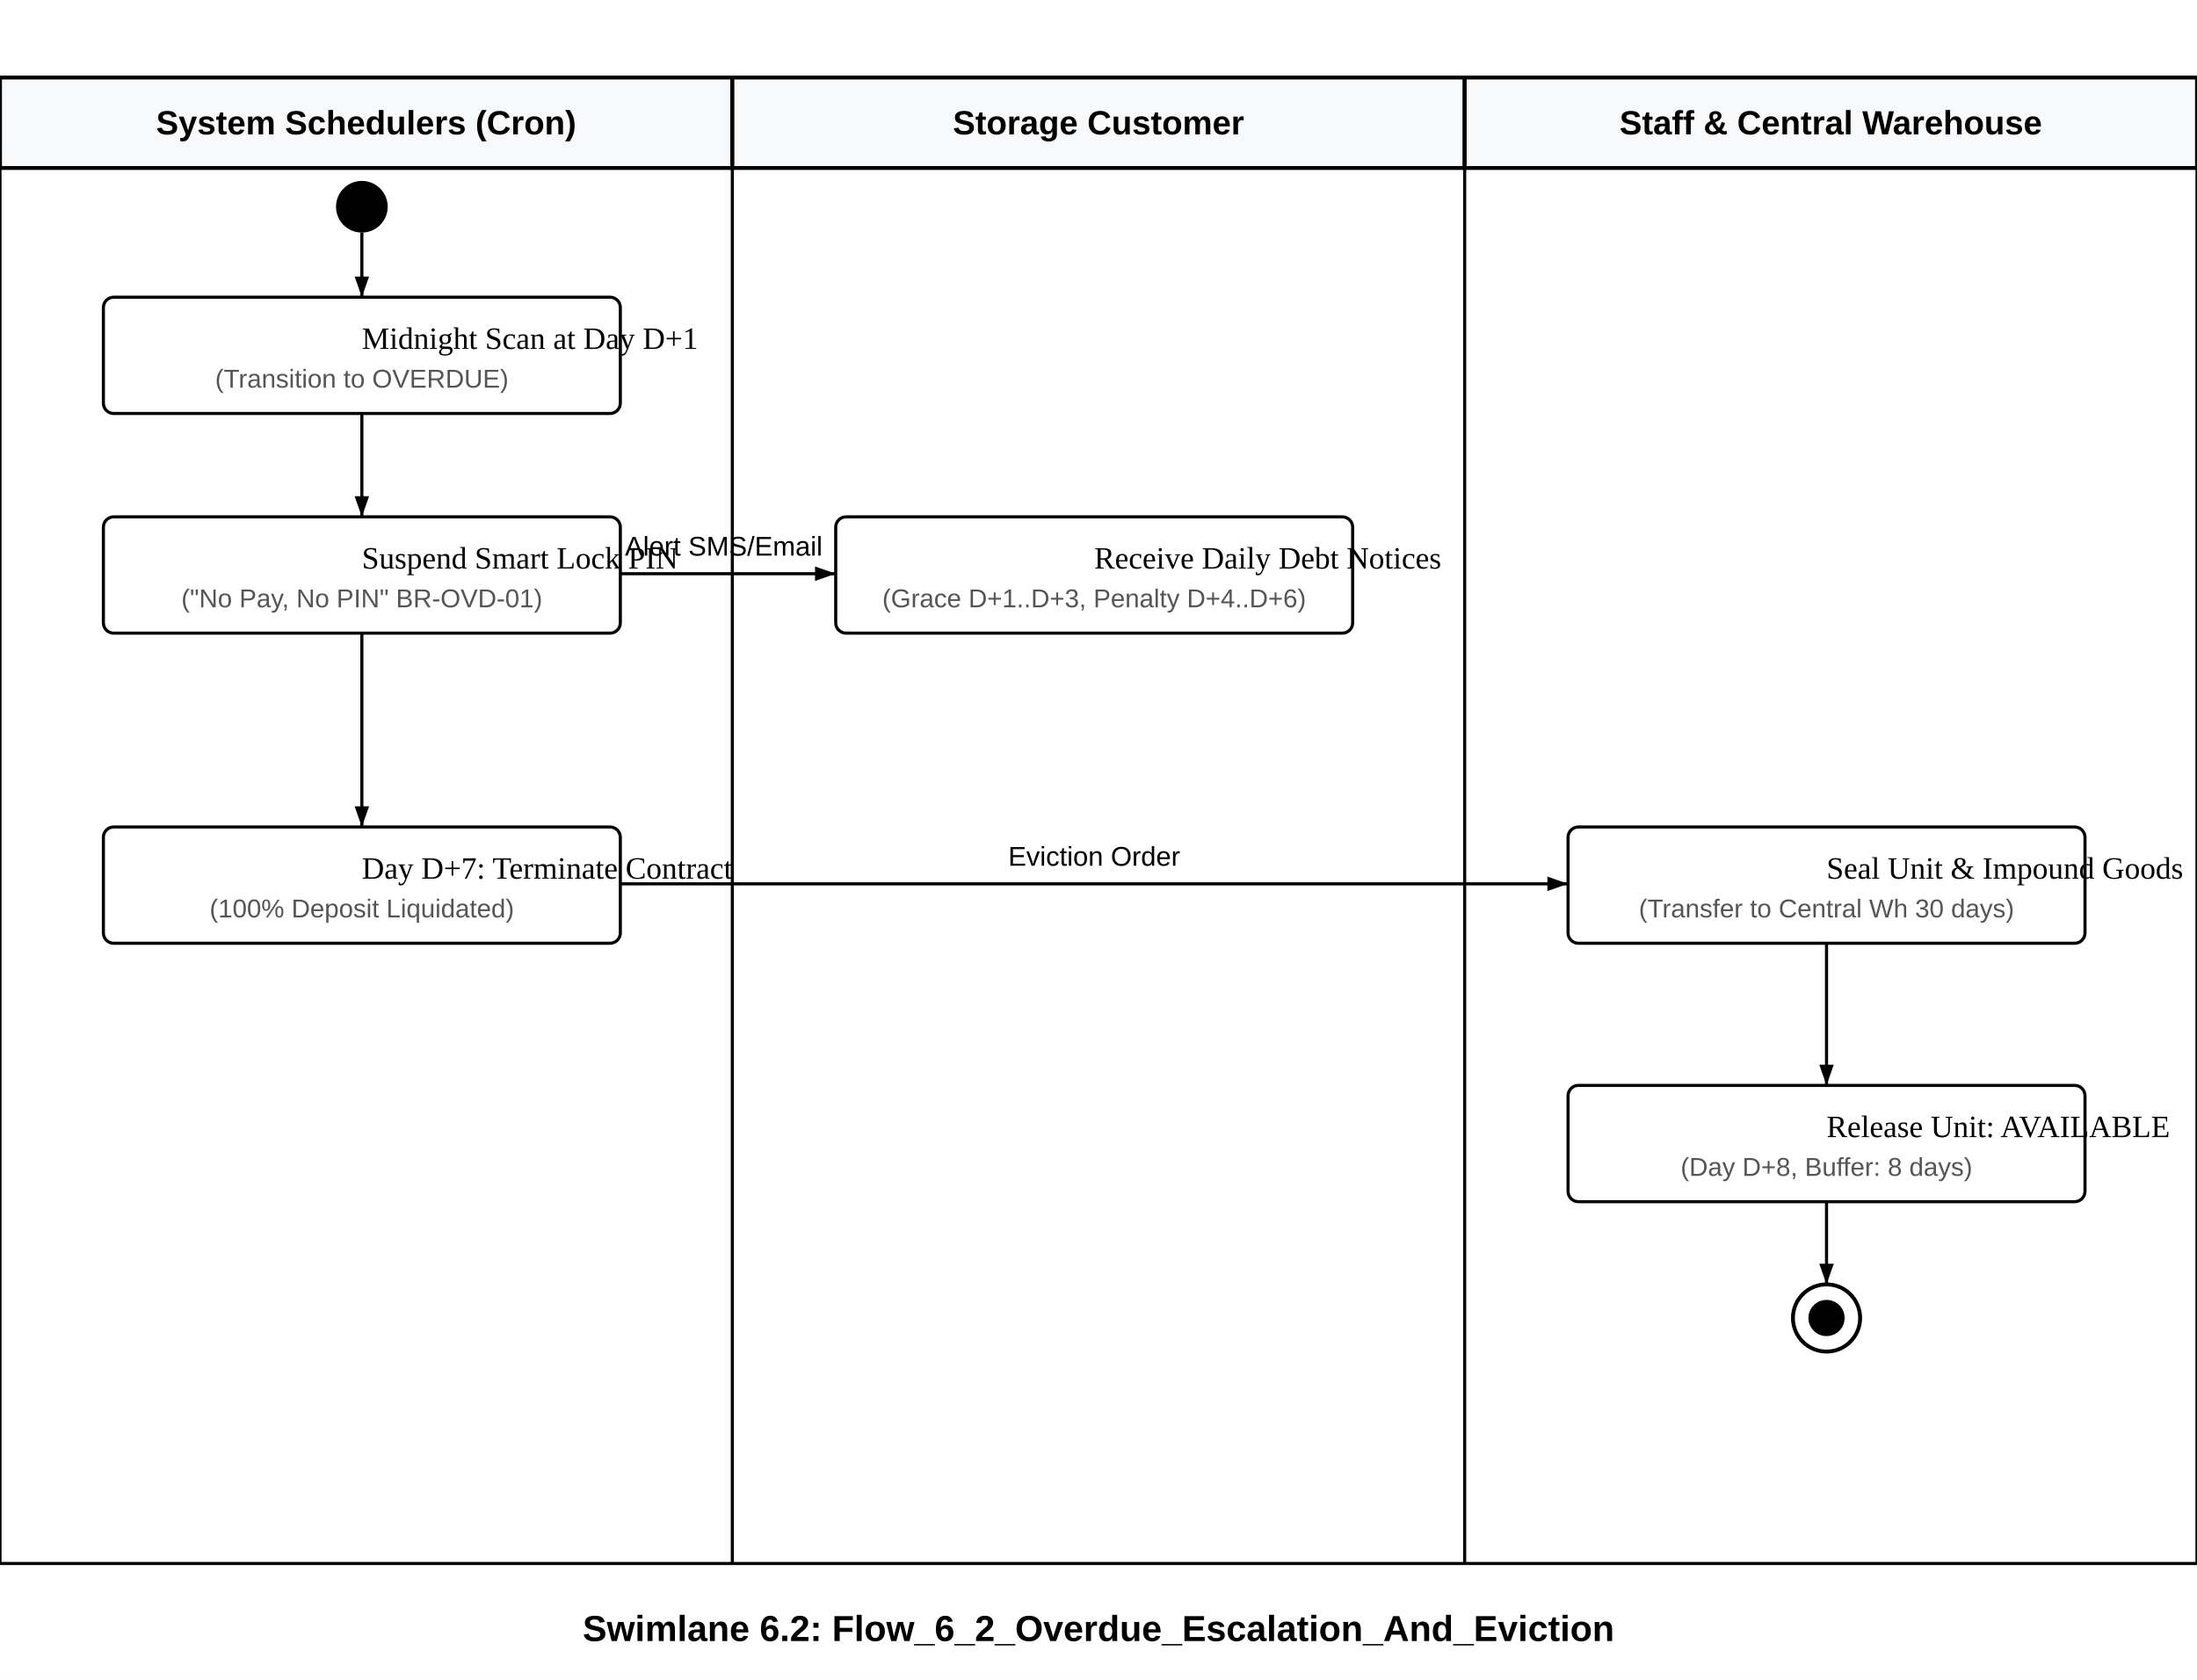
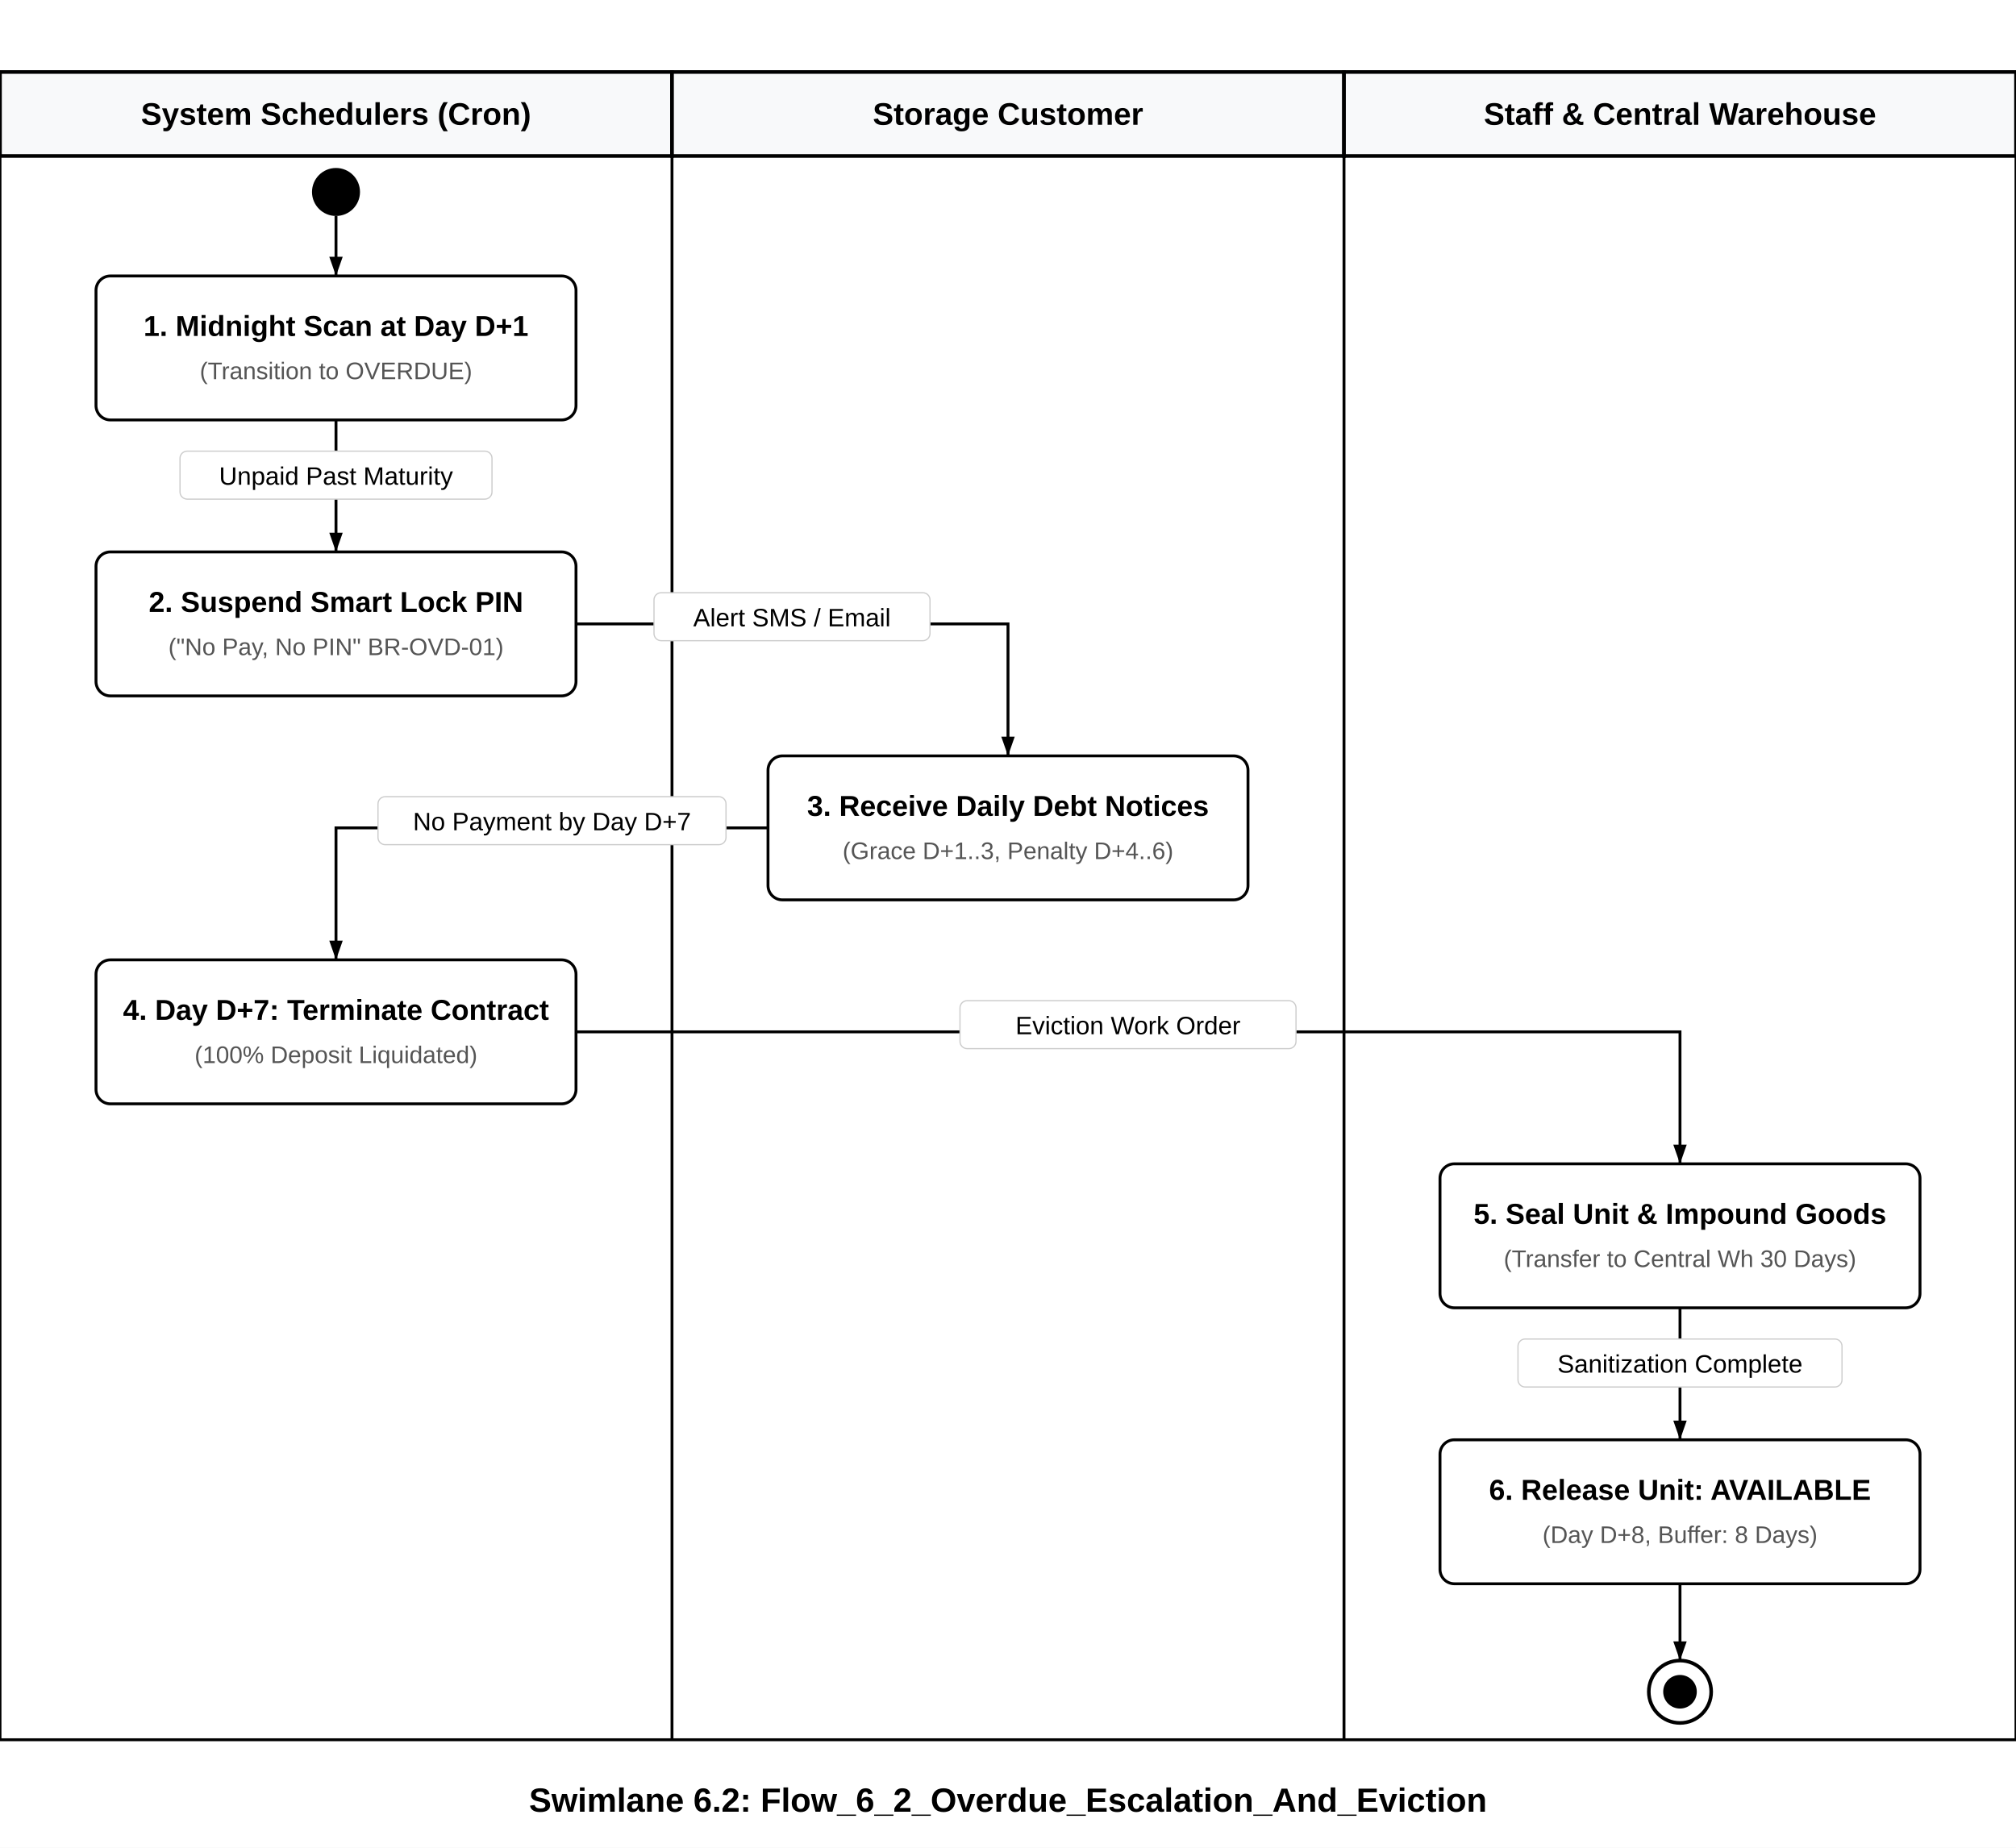
- <svg xmlns="http://www.w3.org/2000/svg" viewBox="0 0 850 650" width="850" height="650">
+ <svg xmlns="http://www.w3.org/2000/svg" viewBox="0 0 840 770" width="840" height="770">
  <style>
    .lane-title { font-family: Arial, sans-serif; font-size: 13px; font-weight: bold; text-anchor: middle; fill: #000000; }
    .act-title { font-family: Arial, sans-serif; font-size: 12px; font-weight: bold; text-anchor: middle; fill: #000000; }
    .act-desc { font-family: Arial, sans-serif; font-size: 10px; text-anchor: middle; fill: #555555; }
    .edge-label { font-family: Arial, sans-serif; font-size: 10.5px; fill: #000000; text-anchor: middle; }
    .caption { font-family: Arial, sans-serif; font-size: 14px; font-weight: bold; text-anchor: middle; fill: #000000; }
  </style>
  <defs>
    <marker id="arrow" viewBox="0 0 10 10" refX="10" refY="5" markerWidth="8" markerHeight="8" orient="auto" markerUnits="userSpaceOnUse">
      <path d="M 0 1.5 L 10 5 L 0 8.5 z" fill="#000000" />
    </marker>
  </defs>
-   <rect width="850" height="650" fill="#ffffff" />
-   <rect x="0" y="30" width="283.333" height="35" stroke="#000000" stroke-width="1.5" fill="#f8f9fa" />
-   <text x="141.667" y="52" class="lane-title">System Schedulers (Cron)</text>
-   <rect x="283.333" y="30" width="283.333" height="35" stroke="#000000" stroke-width="1.5" fill="#f8f9fa" />
-   <text x="425" y="52" class="lane-title">Storage Customer</text>
-   <rect x="566.667" y="30" width="283.333" height="35" stroke="#000000" stroke-width="1.5" fill="#f8f9fa" />
-   <text x="708.333" y="52" class="lane-title">Staff &amp; Central Warehouse</text>
-   <line x1="0" y1="30" x2="0" y2="605" stroke="#000000" stroke-width="1.2" />
-   <line x1="283.333" y1="30" x2="283.333" y2="605" stroke="#000000" stroke-width="1.2" />
-   <line x1="566.667" y1="30" x2="566.667" y2="605" stroke="#000000" stroke-width="1.2" />
-   <line x1="850" y1="30" x2="850" y2="605" stroke="#000000" stroke-width="1.2" />
-   <line x1="0" y1="605" x2="850" y2="605" stroke="#000000" stroke-width="1.2" />
+   <rect width="840" height="770" fill="#ffffff" />
+   <rect x="0" y="30" width="280" height="35" stroke="#000000" stroke-width="1.5" fill="#f8f9fa" />
+   <text x="140" y="52" class="lane-title">System Schedulers (Cron)</text>
+   <rect x="280" y="30" width="280" height="35" stroke="#000000" stroke-width="1.5" fill="#f8f9fa" />
+   <text x="420" y="52" class="lane-title">Storage Customer</text>
+   <rect x="560" y="30" width="280" height="35" stroke="#000000" stroke-width="1.5" fill="#f8f9fa" />
+   <text x="700" y="52" class="lane-title">Staff &amp; Central Warehouse</text>
+   <line x1="0" y1="30" x2="0" y2="725" stroke="#000000" stroke-width="1.2" />
+   <line x1="280" y1="30" x2="280" y2="725" stroke="#000000" stroke-width="1.2" />
+   <line x1="560" y1="30" x2="560" y2="725" stroke="#000000" stroke-width="1.2" />
+   <line x1="840" y1="30" x2="840" y2="725" stroke="#000000" stroke-width="1.2" />
+   <line x1="0" y1="725" x2="840" y2="725" stroke="#000000" stroke-width="1.2" />
  <circle cx="140" cy="80" r="10" fill="#000000" />
  <path d="M 140 90 L 140 115" stroke="#000000" stroke-width="1.2" fill="none" marker-end="url(#arrow)" />
-   <rect x="40" y="115" width="200" height="45" rx="4" ry="4" stroke="#000000" stroke-width="1.2" fill="#ffffff" />
-   <text x="140" y="135" class="act-text">Midnight Scan at Day D+1</text>
-   <text x="140" y="150" class="act-desc">(Transition to OVERDUE)</text>
-   <path d="M 140 160 L 140 200" stroke="#000000" stroke-width="1.2" fill="none" marker-end="url(#arrow)" />
-   <rect x="40" y="200" width="200" height="45" rx="4" ry="4" stroke="#000000" stroke-width="1.2" fill="#ffffff" />
-   <text x="140" y="220" class="act-text">Suspend Smart Lock PIN</text>
-   <text x="140" y="235" class="act-desc">("No Pay, No PIN" BR-OVD-01)</text>
-   <path d="M 240 222 L 323.333 222" stroke="#000000" stroke-width="1.2" fill="none" marker-end="url(#arrow)" />
-   <text x="280" y="215" class="edge-label">Alert SMS/Email</text>
-   <rect x="323.333" y="200" width="200" height="45" rx="4" ry="4" stroke="#000000" stroke-width="1.2" fill="#ffffff" />
-   <text x="423.333" y="220" class="act-text">Receive Daily Debt Notices</text>
-   <text x="423.333" y="235" class="act-desc">(Grace D+1..D+3, Penalty D+4..D+6)</text>
-   <path d="M 140 245 L 140 320" stroke="#000000" stroke-width="1.2" fill="none" marker-end="url(#arrow)" />
-   <rect x="40" y="320" width="200" height="45" rx="4" ry="4" stroke="#000000" stroke-width="1.2" fill="#ffffff" />
-   <text x="140" y="340" class="act-text">Day D+7: Terminate Contract</text>
-   <text x="140" y="355" class="act-desc">(100% Deposit Liquidated)</text>
-   <path d="M 240 342 L 606.667 342" stroke="#000000" stroke-width="1.2" fill="none" marker-end="url(#arrow)" />
-   <text x="423.333" y="335" class="edge-label">Eviction Order</text>
-   <rect x="606.667" y="320" width="200" height="45" rx="4" ry="4" stroke="#000000" stroke-width="1.2" fill="#ffffff" />
-   <text x="706.667" y="340" class="act-text">Seal Unit &amp; Impound Goods</text>
-   <text x="706.667" y="355" class="act-desc">(Transfer to Central Wh 30 days)</text>
-   <path d="M 706.667 365 L 706.667 420" stroke="#000000" stroke-width="1.2" fill="none" marker-end="url(#arrow)" />
-   <rect x="606.667" y="420" width="200" height="45" rx="4" ry="4" stroke="#000000" stroke-width="1.2" fill="#ffffff" />
-   <text x="706.667" y="440" class="act-text">Release Unit: AVAILABLE</text>
-   <text x="706.667" y="455" class="act-desc">(Day D+8, Buffer: 8 days)</text>
-   <circle cx="706.667" cy="510" r="13" stroke="#000000" stroke-width="1.5" fill="#ffffff" />
-   <circle cx="706.667" cy="510" r="7" fill="#000000" />
-   <path d="M 706.667 465 L 706.667 497" stroke="#000000" stroke-width="1.2" fill="none" marker-end="url(#arrow)" />
-   <text x="425" y="635" class="caption">Swimlane 6.2: Flow_6_2_Overdue_Escalation_And_Eviction</text>
+   <rect x="40" y="115" width="200" height="60" rx="6" ry="6" stroke="#000000" stroke-width="1.2" fill="#ffffff" />
+   <text x="140" y="140" class="act-title">1. Midnight Scan at Day D+1</text>
+   <text x="140" y="158" class="act-desc">(Transition to OVERDUE)</text>
+   <path d="M 140 175 L 140 230" stroke="#000000" stroke-width="1.2" fill="none" marker-end="url(#arrow)" />
+   <rect x="75" y="188" width="130" height="20" fill="#ffffff" stroke="#cccccc" stroke-width="0.5" rx="3" ry="3" />
+   <text x="140" y="202" class="edge-label">Unpaid Past Maturity</text>
+   <rect x="40" y="230" width="200" height="60" rx="6" ry="6" stroke="#000000" stroke-width="1.2" fill="#ffffff" />
+   <text x="140" y="255" class="act-title">2. Suspend Smart Lock PIN</text>
+   <text x="140" y="273" class="act-desc">("No Pay, No PIN" BR-OVD-01)</text>
+   <path d="M 240 260 L 420 260 L 420 315" stroke="#000000" stroke-width="1.2" fill="none" marker-end="url(#arrow)" />
+   <rect x="272.5" y="247" width="115" height="20" fill="#ffffff" stroke="#cccccc" stroke-width="0.5" rx="3" ry="3" />
+   <text x="330" y="261" class="edge-label">Alert SMS / Email</text>
+   <rect x="320" y="315" width="200" height="60" rx="6" ry="6" stroke="#000000" stroke-width="1.2" fill="#ffffff" />
+   <text x="420" y="340" class="act-title">3. Receive Daily Debt Notices</text>
+   <text x="420" y="358" class="act-desc">(Grace D+1..3, Penalty D+4..6)</text>
+   <path d="M 320 345 L 140 345 L 140 400" stroke="#000000" stroke-width="1.2" fill="none" marker-end="url(#arrow)" />
+   <rect x="157.5" y="332" width="145" height="20" fill="#ffffff" stroke="#cccccc" stroke-width="0.5" rx="3" ry="3" />
+   <text x="230" y="346" class="edge-label">No Payment by Day D+7</text>
+   <rect x="40" y="400" width="200" height="60" rx="6" ry="6" stroke="#000000" stroke-width="1.2" fill="#ffffff" />
+   <text x="140" y="425" class="act-title">4. Day D+7: Terminate Contract</text>
+   <text x="140" y="443" class="act-desc">(100% Deposit Liquidated)</text>
+   <path d="M 240 430 L 700 430 L 700 485" stroke="#000000" stroke-width="1.2" fill="none" marker-end="url(#arrow)" />
+   <rect x="400" y="417" width="140" height="20" fill="#ffffff" stroke="#cccccc" stroke-width="0.5" rx="3" ry="3" />
+   <text x="470" y="431" class="edge-label">Eviction Work Order</text>
+   <rect x="600" y="485" width="200" height="60" rx="6" ry="6" stroke="#000000" stroke-width="1.2" fill="#ffffff" />
+   <text x="700" y="510" class="act-title">5. Seal Unit &amp; Impound Goods</text>
+   <text x="700" y="528" class="act-desc">(Transfer to Central Wh 30 Days)</text>
+   <path d="M 700 545 L 700 600" stroke="#000000" stroke-width="1.2" fill="none" marker-end="url(#arrow)" />
+   <rect x="632.5" y="558" width="135" height="20" fill="#ffffff" stroke="#cccccc" stroke-width="0.5" rx="3" ry="3" />
+   <text x="700" y="572" class="edge-label">Sanitization Complete</text>
+   <rect x="600" y="600" width="200" height="60" rx="6" ry="6" stroke="#000000" stroke-width="1.2" fill="#ffffff" />
+   <text x="700" y="625" class="act-title">6. Release Unit: AVAILABLE</text>
+   <text x="700" y="643" class="act-desc">(Day D+8, Buffer: 8 Days)</text>
+   <circle cx="700" cy="705" r="13" stroke="#000000" stroke-width="1.5" fill="#ffffff" />
+   <circle cx="700" cy="705" r="7" fill="#000000" />
+   <path d="M 700 660 L 700 692" stroke="#000000" stroke-width="1.2" fill="none" marker-end="url(#arrow)" />
+   <text x="420" y="755" class="caption">Swimlane 6.2: Flow_6_2_Overdue_Escalation_And_Eviction</text>
</svg>
